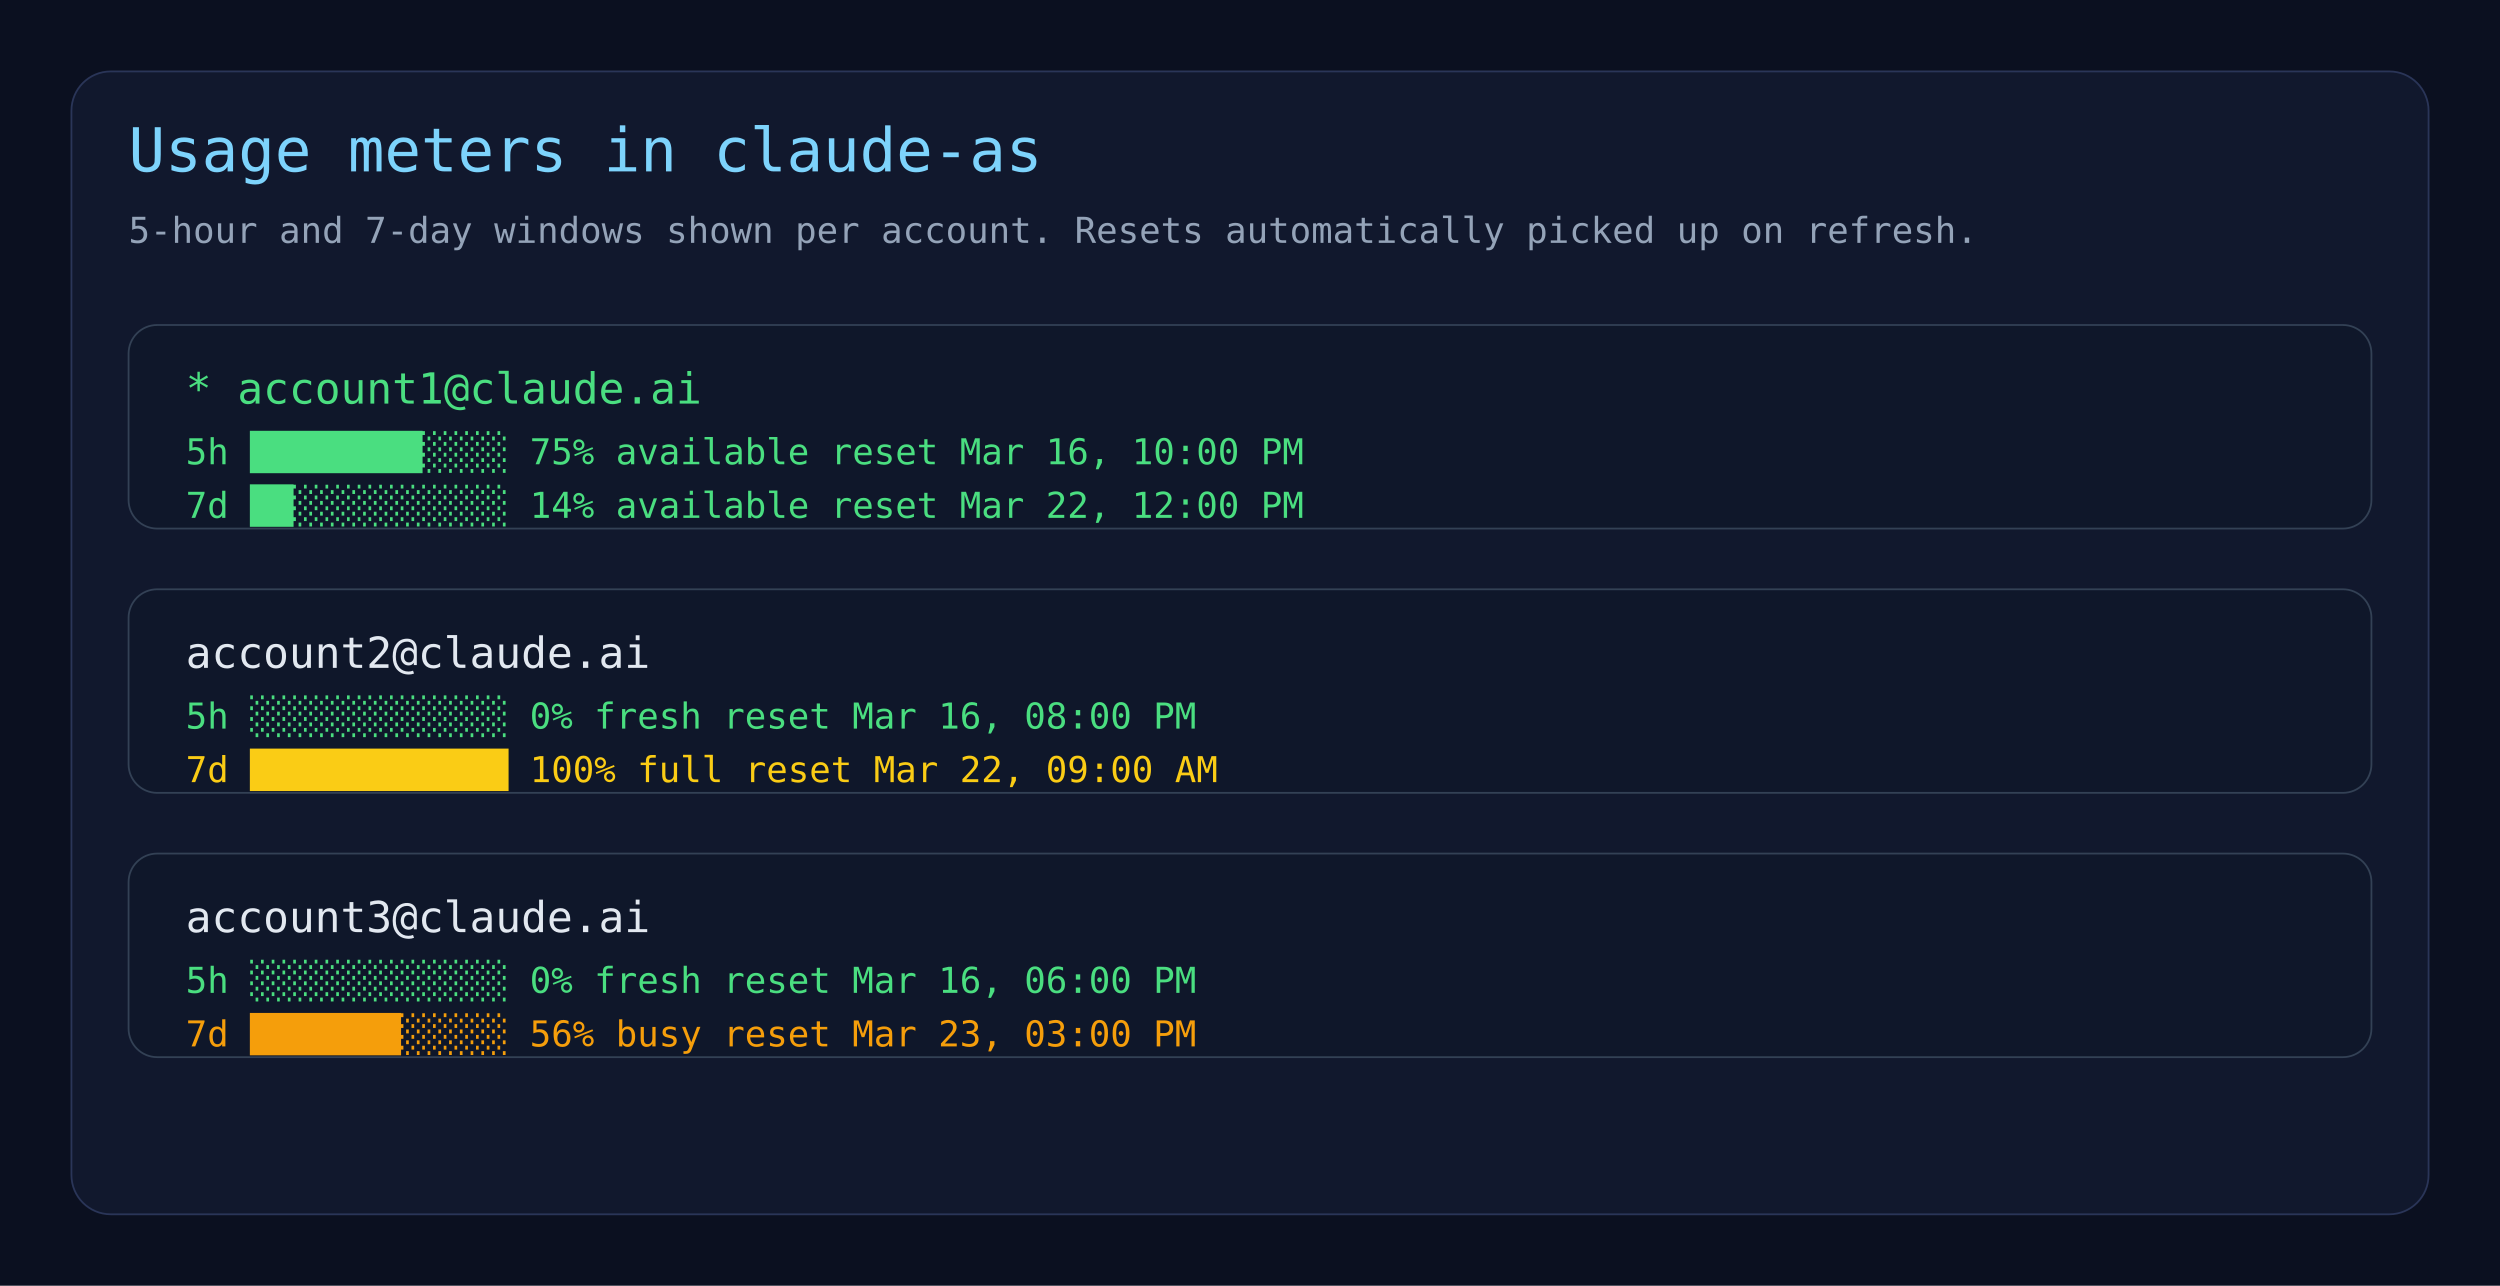
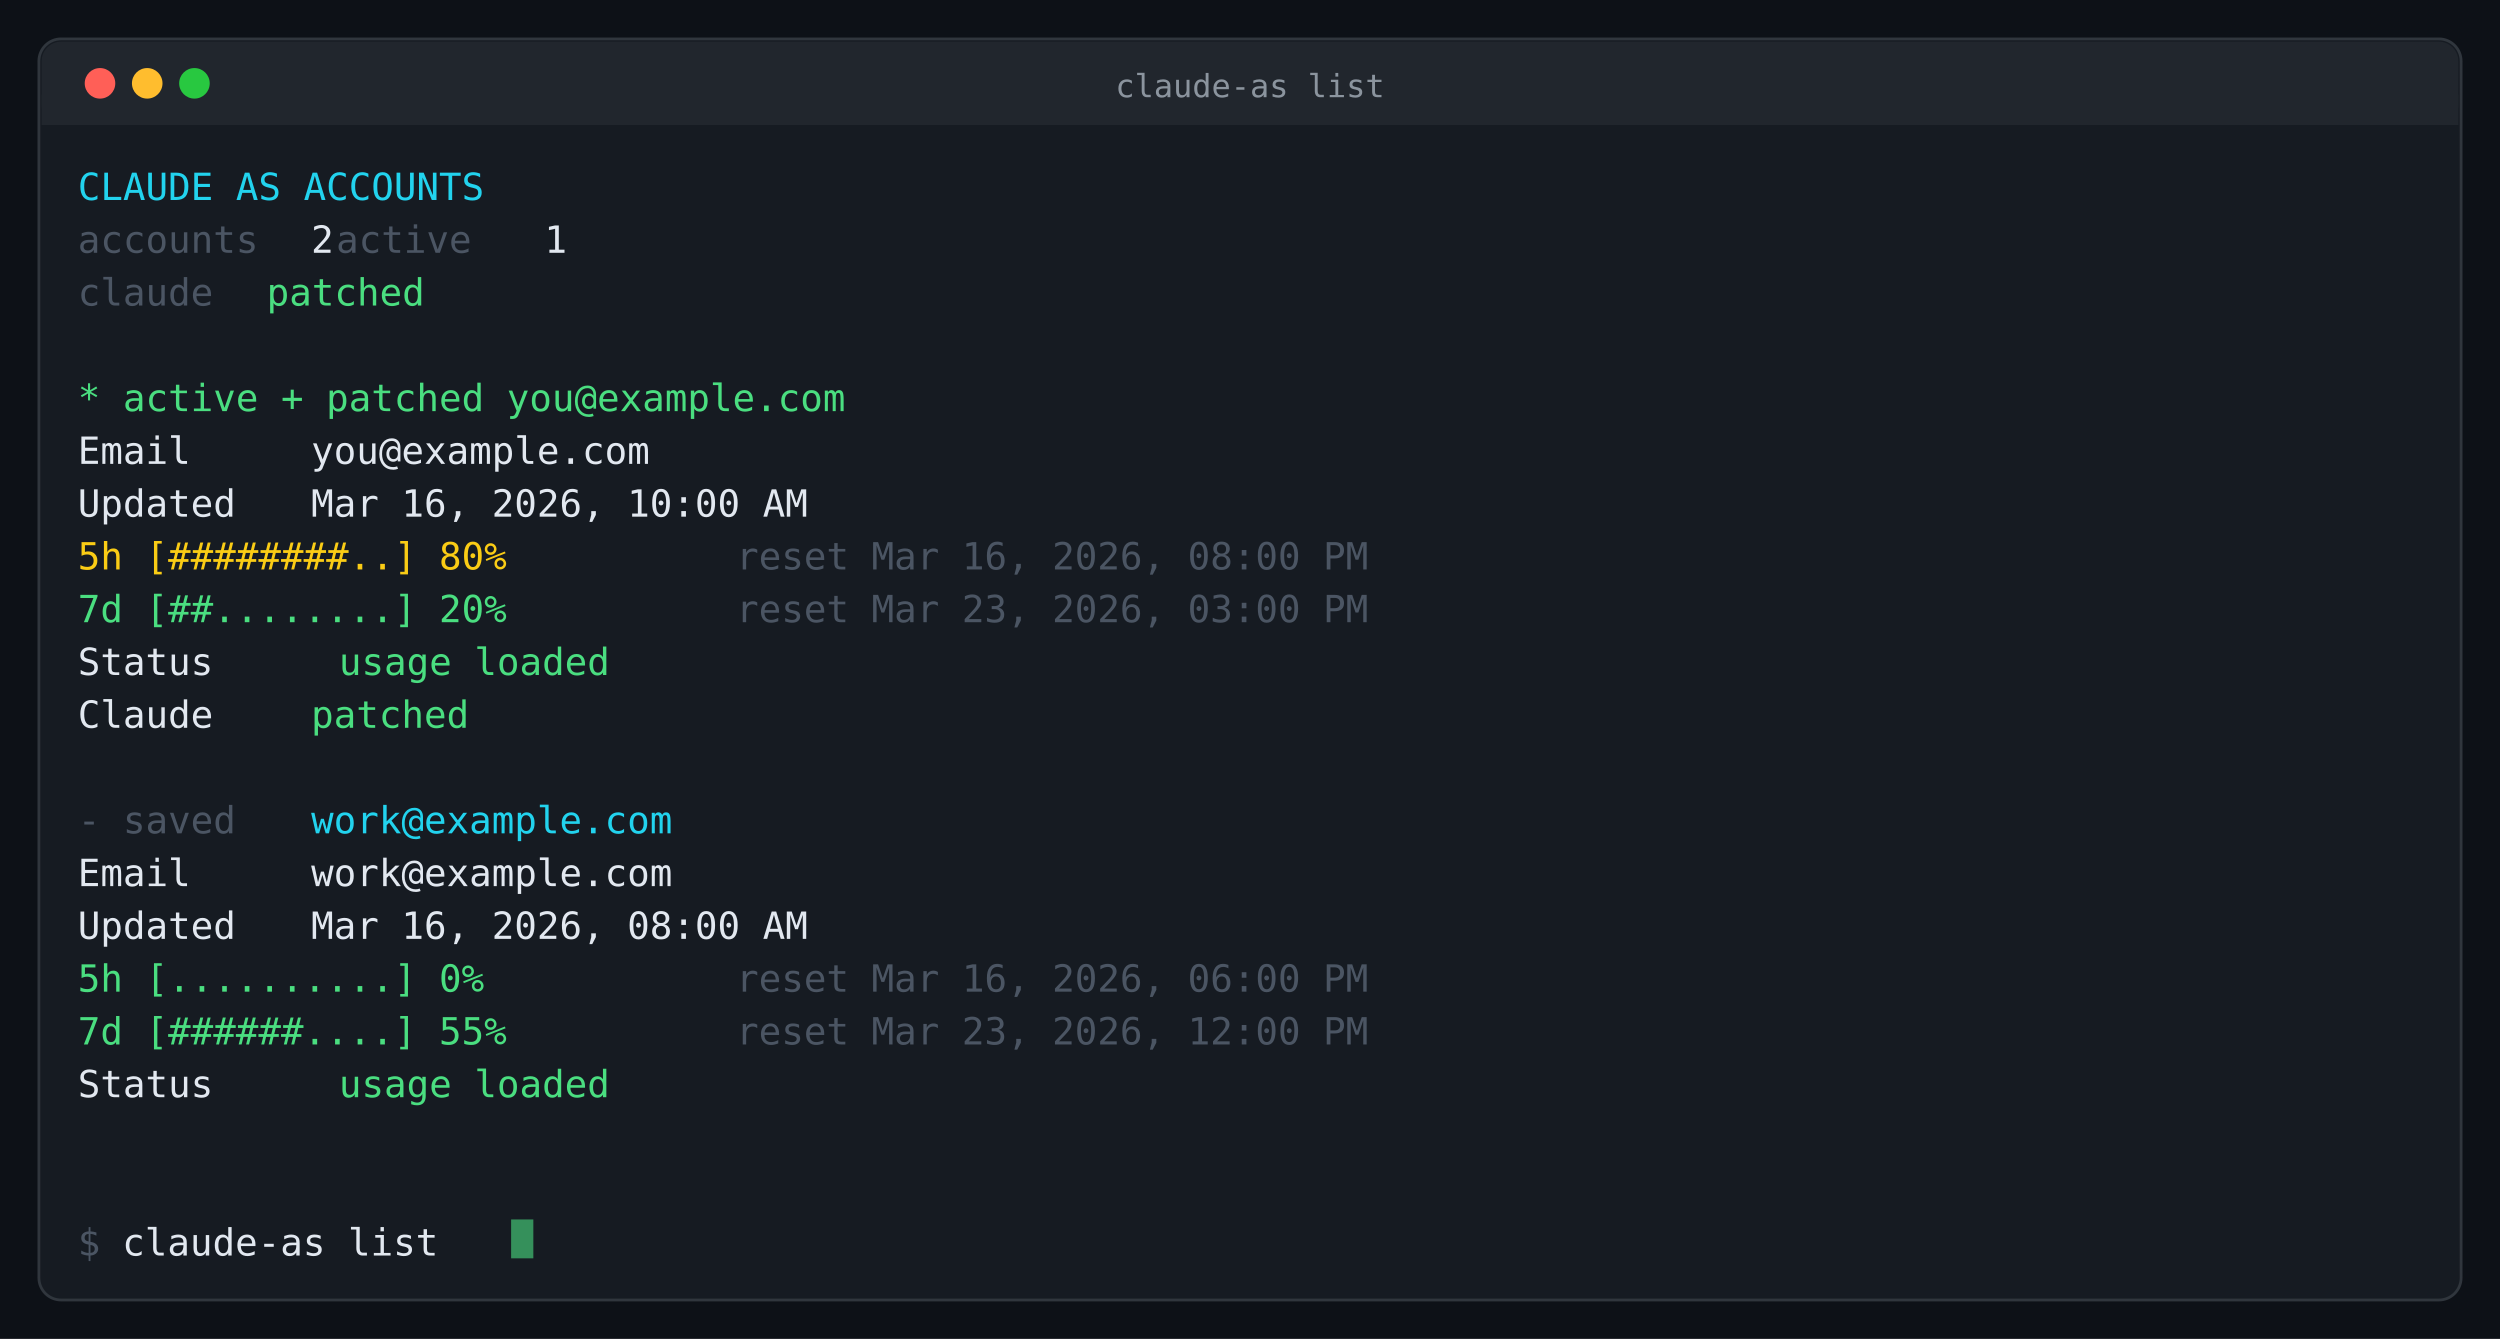
- <svg xmlns="http://www.w3.org/2000/svg" width="1400" height="720" viewBox="0 0 1400 720" fill="none">
-   <rect width="1400" height="720" fill="#0b1020" />
-   <rect x="40" y="40" width="1320" height="640" rx="22" fill="#11182d" stroke="#2a3558" />
-   <text x="72" y="96" fill="#7dd3fc" font-family="Menlo, Monaco, monospace" font-size="34">Usage meters in claude-as</text>
-   <text x="72" y="136" fill="#94a3b8" font-family="Menlo, Monaco, monospace" font-size="20">5-hour and 7-day windows shown per account. Resets automatically picked up on refresh.</text>
-   <rect x="72" y="182" width="1256" height="114" rx="16" fill="#0f172a" stroke="#334155" />
-   <text x="104" y="226" fill="#4ade80" font-family="Menlo, Monaco, monospace" font-size="24">* account1@claude.ai</text>
-   <text x="104" y="260" fill="#4ade80" font-family="Menlo, Monaco, monospace" font-size="20">  5h ████████░░░░ 75%  available  reset Mar 16, 10:00 PM</text>
-   <text x="104" y="290" fill="#4ade80" font-family="Menlo, Monaco, monospace" font-size="20">  7d ██░░░░░░░░░░ 14%  available  reset Mar 22, 12:00 PM</text>
-   <rect x="72" y="330" width="1256" height="114" rx="16" fill="#0f172a" stroke="#334155" />
-   <text x="104" y="374" fill="#e2e8f0" font-family="Menlo, Monaco, monospace" font-size="24">  account2@claude.ai</text>
-   <text x="104" y="408" fill="#4ade80" font-family="Menlo, Monaco, monospace" font-size="20">  5h ░░░░░░░░░░░░  0%  fresh      reset Mar 16, 08:00 PM</text>
-   <text x="104" y="438" fill="#facc15" font-family="Menlo, Monaco, monospace" font-size="20">  7d ████████████ 100% full       reset Mar 22, 09:00 AM</text>
-   <rect x="72" y="478" width="1256" height="114" rx="16" fill="#0f172a" stroke="#334155" />
-   <text x="104" y="522" fill="#e2e8f0" font-family="Menlo, Monaco, monospace" font-size="24">  account3@claude.ai</text>
-   <text x="104" y="556" fill="#4ade80" font-family="Menlo, Monaco, monospace" font-size="20">  5h ░░░░░░░░░░░░  0%  fresh      reset Mar 16, 06:00 PM</text>
-   <text x="104" y="586" fill="#f59e0b" font-family="Menlo, Monaco, monospace" font-size="20">  7d ███████░░░░░  56% busy       reset Mar 23, 03:00 PM</text>
+ <svg xmlns="http://www.w3.org/2000/svg" width="900" height="482" viewBox="0 0 900 482">
+   <rect width="900" height="482" fill="#0d1117" />
+   <rect x="14" y="14" width="872" height="454" rx="8" fill="#161b22" stroke="#30363d" stroke-width="1" />
+   <rect x="15" y="15" width="870" height="30" rx="7" fill="#21262d" />
+   <rect x="15" y="34" width="870" height="11" fill="#21262d" />
+   <circle cx="36" cy="30" r="5.5" fill="#ff5f57" />
+   <circle cx="53" cy="30" r="5.5" fill="#ffbd2e" />
+   <circle cx="70" cy="30" r="5.5" fill="#28c840" />
+   <text x="450" y="35" font-family="'JetBrains Mono',Menlo,Monaco,monospace" font-size="11.5" fill="#8b949e" text-anchor="middle">claude-as list</text>
+   <text x="28" y="72" font-family="'JetBrains Mono',Menlo,Monaco,monospace" font-size="13.5" fill="#22d3ee">CLAUDE AS ACCOUNTS</text>
+   <text x="28" y="91" font-family="'JetBrains Mono',Menlo,Monaco,monospace" font-size="13.5" fill="#4b5563">accounts </text>
+   <text x="112" y="91" font-family="'JetBrains Mono',Menlo,Monaco,monospace" font-size="13.5" fill="#e2e8f0">2</text>
+   <text x="121" y="91" font-family="'JetBrains Mono',Menlo,Monaco,monospace" font-size="13.5" fill="#4b5563">  active </text>
+   <text x="196" y="91" font-family="'JetBrains Mono',Menlo,Monaco,monospace" font-size="13.5" fill="#e2e8f0">1</text>
+   <text x="28" y="110" font-family="'JetBrains Mono',Menlo,Monaco,monospace" font-size="13.5" fill="#4b5563">claude </text>
+   <text x="96" y="110" font-family="'JetBrains Mono',Menlo,Monaco,monospace" font-size="13.5" fill="#4ade80">patched</text>
+   <text x="28" y="148" font-family="'JetBrains Mono',Menlo,Monaco,monospace" font-size="13.5" fill="#4ade80">* active + patched you@example.com</text>
+   <text x="28" y="167" font-family="'JetBrains Mono',Menlo,Monaco,monospace" font-size="13.5" fill="#e2e8f0">  Email   </text>
+   <text x="112" y="167" font-family="'JetBrains Mono',Menlo,Monaco,monospace" font-size="13.5" fill="#e2e8f0">you@example.com</text>
+   <text x="28" y="186" font-family="'JetBrains Mono',Menlo,Monaco,monospace" font-size="13.5" fill="#e2e8f0">  Updated </text>
+   <text x="112" y="186" font-family="'JetBrains Mono',Menlo,Monaco,monospace" font-size="13.5" fill="#e2e8f0">Mar 16, 2026, 10:00 AM</text>
+   <text x="28" y="205" font-family="'JetBrains Mono',Menlo,Monaco,monospace" font-size="13.5" fill="#facc15">  5h   [########..] 80% </text>
+   <text x="265" y="205" font-family="'JetBrains Mono',Menlo,Monaco,monospace" font-size="13.5" fill="#4b5563">reset Mar 16, 2026, 08:00 PM</text>
+   <text x="28" y="224" font-family="'JetBrains Mono',Menlo,Monaco,monospace" font-size="13.5" fill="#4ade80">  7d   [##........] 20% </text>
+   <text x="265" y="224" font-family="'JetBrains Mono',Menlo,Monaco,monospace" font-size="13.5" fill="#4b5563">reset Mar 23, 2026, 03:00 PM</text>
+   <text x="28" y="243" font-family="'JetBrains Mono',Menlo,Monaco,monospace" font-size="13.5" fill="#e2e8f0">  Status  </text>
+   <text x="122" y="243" font-family="'JetBrains Mono',Menlo,Monaco,monospace" font-size="13.5" fill="#4ade80">usage loaded</text>
+   <text x="28" y="262" font-family="'JetBrains Mono',Menlo,Monaco,monospace" font-size="13.5" fill="#e2e8f0">  Claude  </text>
+   <text x="112" y="262" font-family="'JetBrains Mono',Menlo,Monaco,monospace" font-size="13.5" fill="#4ade80">patched</text>
+   <text x="28" y="300" font-family="'JetBrains Mono',Menlo,Monaco,monospace" font-size="13.5" fill="#4b5563">- saved  </text>
+   <text x="112" y="300" font-family="'JetBrains Mono',Menlo,Monaco,monospace" font-size="13.5" fill="#22d3ee">work@example.com</text>
+   <text x="28" y="319" font-family="'JetBrains Mono',Menlo,Monaco,monospace" font-size="13.5" fill="#e2e8f0">  Email   </text>
+   <text x="112" y="319" font-family="'JetBrains Mono',Menlo,Monaco,monospace" font-size="13.5" fill="#e2e8f0">work@example.com</text>
+   <text x="28" y="338" font-family="'JetBrains Mono',Menlo,Monaco,monospace" font-size="13.5" fill="#e2e8f0">  Updated </text>
+   <text x="112" y="338" font-family="'JetBrains Mono',Menlo,Monaco,monospace" font-size="13.5" fill="#e2e8f0">Mar 16, 2026, 08:00 AM</text>
+   <text x="28" y="357" font-family="'JetBrains Mono',Menlo,Monaco,monospace" font-size="13.5" fill="#4ade80">  5h   [..........]  0% </text>
+   <text x="265" y="357" font-family="'JetBrains Mono',Menlo,Monaco,monospace" font-size="13.5" fill="#4b5563">reset Mar 16, 2026, 06:00 PM</text>
+   <text x="28" y="376" font-family="'JetBrains Mono',Menlo,Monaco,monospace" font-size="13.5" fill="#4ade80">  7d   [######....] 55% </text>
+   <text x="265" y="376" font-family="'JetBrains Mono',Menlo,Monaco,monospace" font-size="13.5" fill="#4b5563">reset Mar 23, 2026, 12:00 PM</text>
+   <text x="28" y="395" font-family="'JetBrains Mono',Menlo,Monaco,monospace" font-size="13.5" fill="#e2e8f0">  Status  </text>
+   <text x="122" y="395" font-family="'JetBrains Mono',Menlo,Monaco,monospace" font-size="13.5" fill="#4ade80">usage loaded</text>
+   <text x="28" y="452" font-family="'JetBrains Mono',Menlo,Monaco,monospace" font-size="13.5" fill="#4b5563">$ </text>
+   <text x="44" y="452" font-family="'JetBrains Mono',Menlo,Monaco,monospace" font-size="13.5" fill="#e2e8f0">claude-as list</text>
+   <rect x="184" y="439" width="8" height="14" fill="#4ade80" opacity="0.6" />
</svg>
